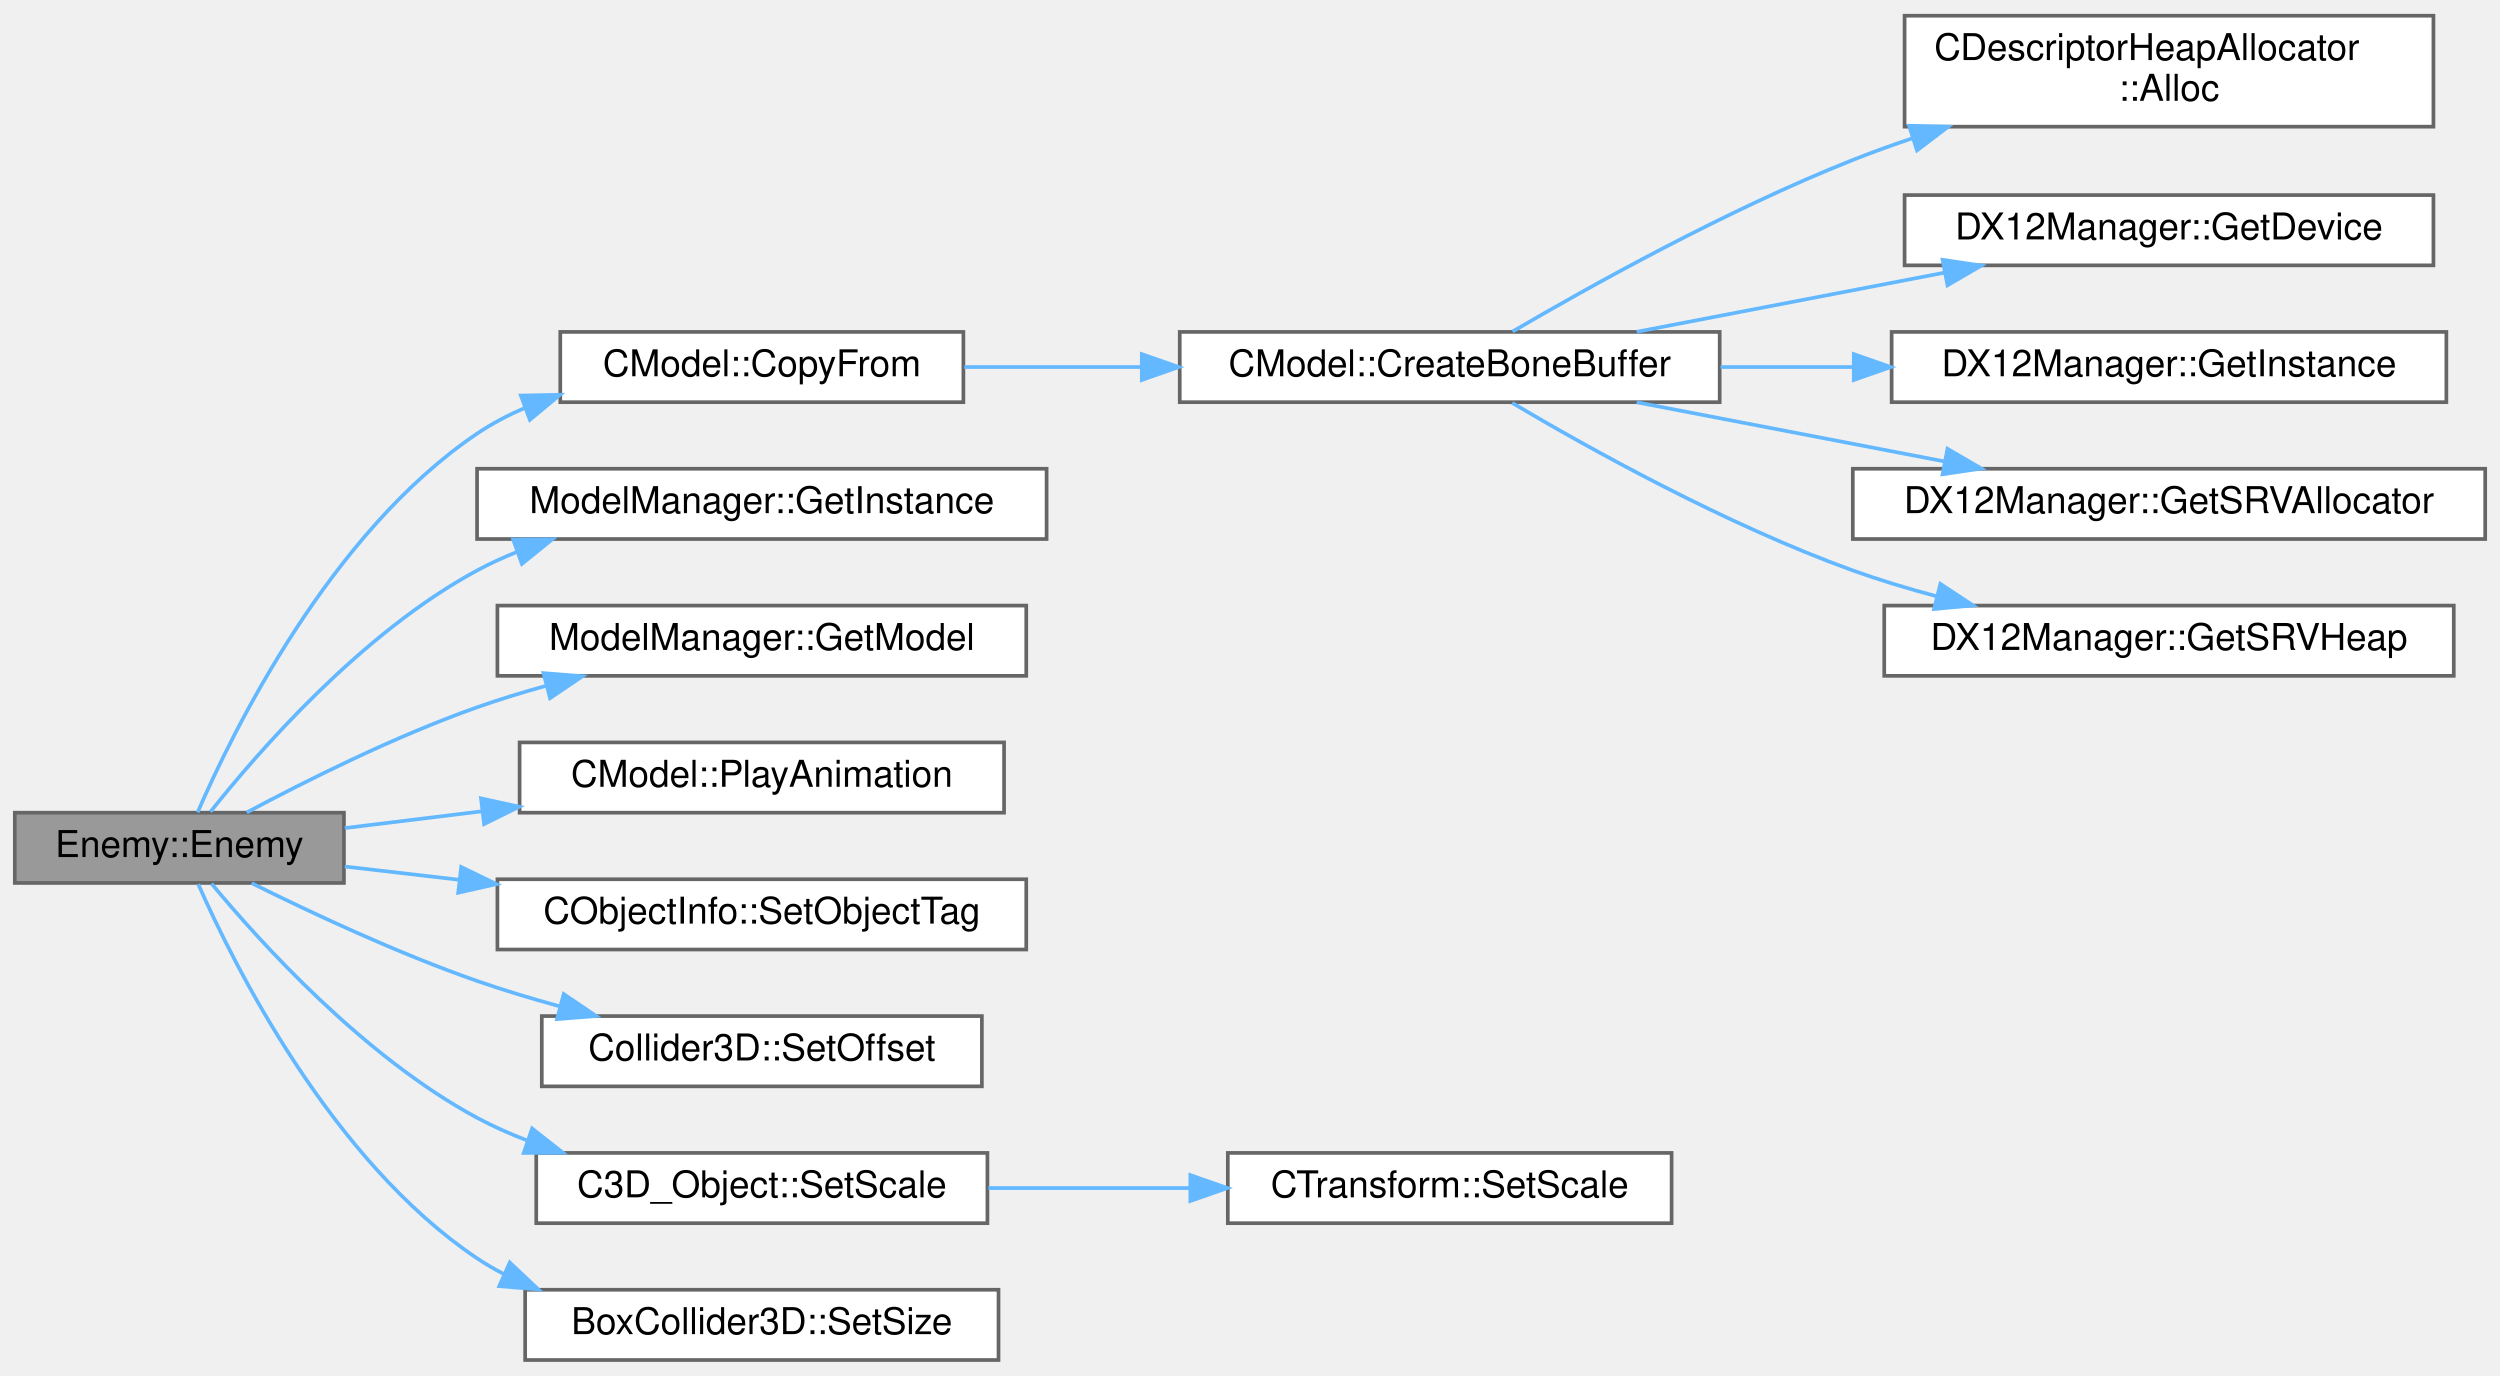
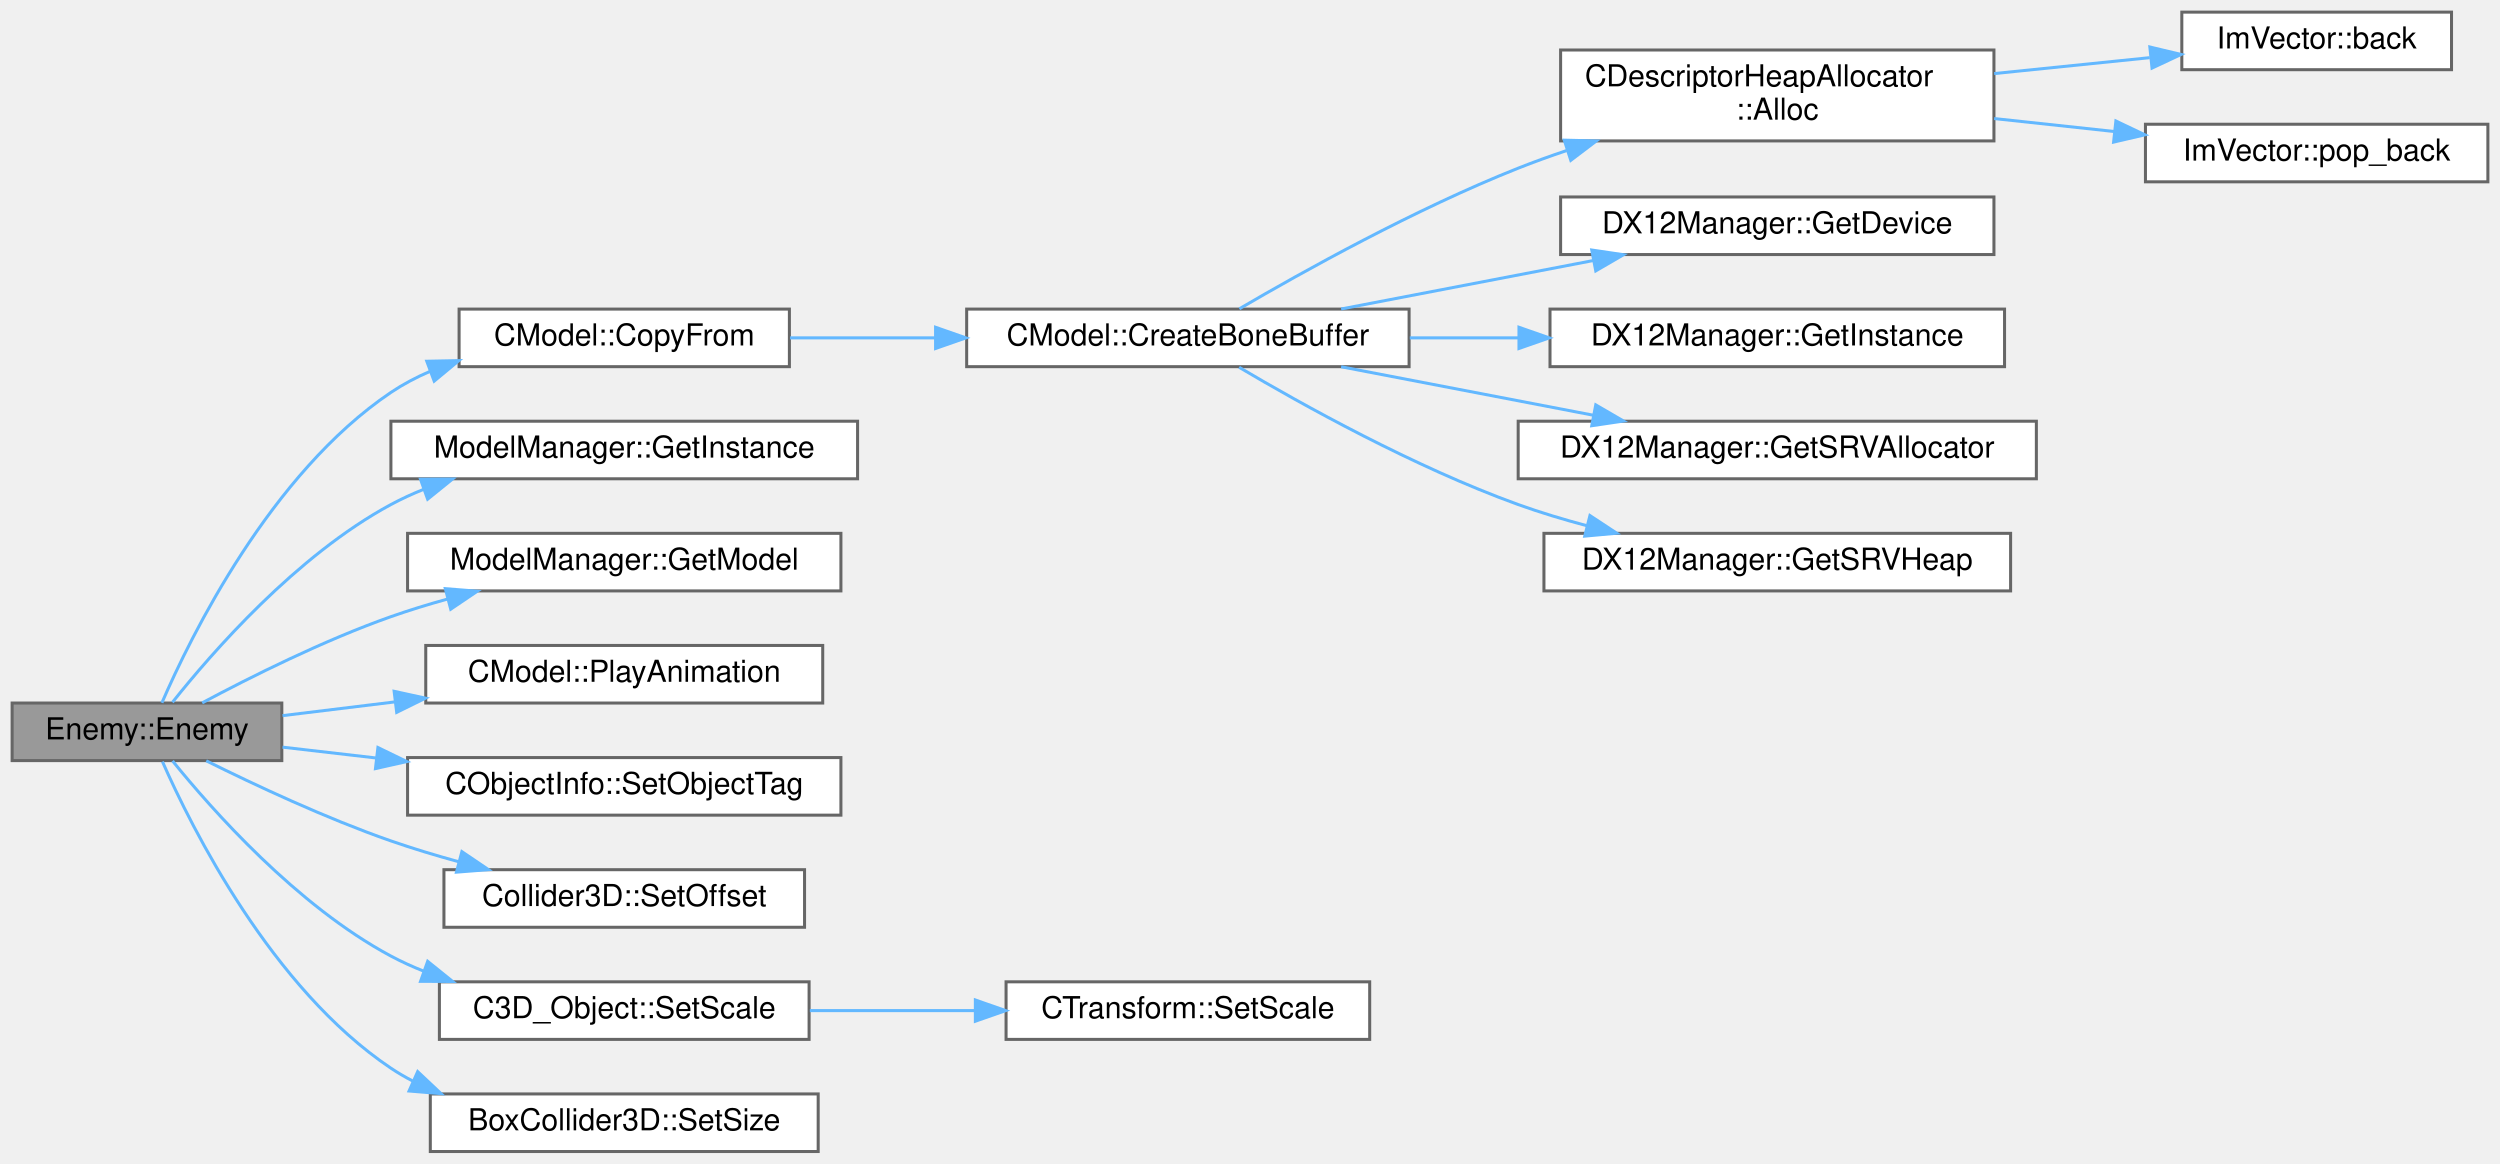
- <svg xmlns="http://www.w3.org/2000/svg" xmlns:xlink="http://www.w3.org/1999/xlink" width="676pt" height="372pt" viewBox="0.00 0.00 676.00 371.50">
-   <g id="graph0" class="graph" transform="scale(1 1) rotate(0) translate(4 367.5)">
+ <svg xmlns="http://www.w3.org/2000/svg" xmlns:xlink="http://www.w3.org/1999/xlink" width="825pt" height="384pt" viewBox="0.00 0.00 825.00 384.00">
+   <g id="graph0" class="graph" transform="scale(1 1) rotate(0) translate(4 380)">
    <g id="Node000001" class="node">
      <g id="a_Node000001">
        <a xlink:title=" ">
          <polygon fill="#999999" stroke="#666666" points="89,-148 0,-148 0,-129 89,-129 89,-148" />
          <text text-anchor="middle" x="44.5" y="-136" font-family="Helvetica,sans-Serif" font-size="10.00">Enemy::Enemy</text>
        </a>
      </g>
    </g>
    <g id="Node000002" class="node">
      <g id="a_Node000002">
        <a xlink:href="classCModel.html#a33c901c5e51e4e912100130dc5ea77dc" target="_top" xlink:title=" ">
          <polygon fill="white" stroke="#666666" points="256.5,-278 147.5,-278 147.5,-259 256.5,-259 256.5,-278" />
          <text text-anchor="middle" x="202" y="-266" font-family="Helvetica,sans-Serif" font-size="10.00">CModel::CopyFrom</text>
        </a>
      </g>
    </g>
    <g id="edge1_Node000001_Node000002" class="edge">
      <g id="a_edge1_Node000001_Node000002">
        <a xlink:title=" ">
          <path fill="none" stroke="#63b8ff" d="M49.43,-148.08C58.91,-169.95 85.26,-223.71 125,-250.5 129.01,-253.2 133.37,-255.5 137.91,-257.45" />
          <polygon fill="#63b8ff" stroke="#63b8ff" points="136.84,-260.79 147.43,-261 139.28,-254.23 136.84,-260.79" />
        </a>
      </g>
    </g>
-     <g id="Node000009" class="node">
-       <g id="a_Node000009">
+     <g id="Node000011" class="node">
+       <g id="a_Node000011">
        <a xlink:href="classModelManager.html#a4ec5862782eb68f703cf7276956d9e23" target="_top" xlink:title=" ">
          <polygon fill="white" stroke="#666666" points="279,-241 125,-241 125,-222 279,-222 279,-241" />
          <text text-anchor="middle" x="202" y="-229" font-family="Helvetica,sans-Serif" font-size="10.00">ModelManager::GetInstance</text>
        </a>
      </g>
    </g>
-     <g id="edge8_Node000001_Node000009" class="edge">
-       <g id="a_edge8_Node000001_Node000009">
+     <g id="edge10_Node000001_Node000011" class="edge">
+       <g id="a_edge10_Node000001_Node000011">
        <a xlink:title=" ">
          <path fill="none" stroke="#63b8ff" d="M52.91,-148.24C65.74,-164.4 93.77,-196.66 125,-213.5 128.46,-215.36 132.11,-217.04 135.86,-218.54" />
          <polygon fill="#63b8ff" stroke="#63b8ff" points="134.76,-221.86 145.36,-221.93 137.12,-215.27 134.76,-221.86" />
        </a>
      </g>
    </g>
-     <g id="Node000010" class="node">
-       <g id="a_Node000010">
+     <g id="Node000012" class="node">
+       <g id="a_Node000012">
        <a xlink:href="classModelManager.html#ab694d5e6dda48453858405eaab780aa5" target="_top" xlink:title=" ">
          <polygon fill="white" stroke="#666666" points="273.5,-204 130.5,-204 130.5,-185 273.5,-185 273.5,-204" />
          <text text-anchor="middle" x="202" y="-192" font-family="Helvetica,sans-Serif" font-size="10.00">ModelManager::GetModel</text>
        </a>
      </g>
    </g>
-     <g id="edge9_Node000001_Node000010" class="edge">
-       <g id="a_edge9_Node000001_Node000010">
+     <g id="edge11_Node000001_Node000012" class="edge">
+       <g id="a_edge11_Node000001_Node000012">
        <a xlink:title=" ">
          <path fill="none" stroke="#63b8ff" d="M62.72,-148.06C78.53,-156.5 102.78,-168.66 125,-176.5 130.96,-178.6 137.26,-180.54 143.6,-182.29" />
          <polygon fill="#63b8ff" stroke="#63b8ff" points="142.96,-185.74 153.52,-184.9 144.74,-178.97 142.96,-185.74" />
        </a>
      </g>
    </g>
-     <g id="Node000011" class="node">
-       <g id="a_Node000011">
+     <g id="Node000013" class="node">
+       <g id="a_Node000013">
        <a xlink:href="classCModel.html#a43af7f22239537d4436018ef020990d8" target="_top" xlink:title=" ">
          <polygon fill="white" stroke="#666666" points="267.5,-167 136.5,-167 136.5,-148 267.5,-148 267.5,-167" />
          <text text-anchor="middle" x="202" y="-155" font-family="Helvetica,sans-Serif" font-size="10.00">CModel::PlayAnimation</text>
        </a>
      </g>
    </g>
-     <g id="edge10_Node000001_Node000011" class="edge">
-       <g id="a_edge10_Node000001_Node000011">
+     <g id="edge12_Node000001_Node000013" class="edge">
+       <g id="a_edge12_Node000001_Node000013">
        <a xlink:title=" ">
          <path fill="none" stroke="#63b8ff" d="M89.23,-143.84C100.78,-145.25 113.59,-146.82 126.28,-148.37" />
          <polygon fill="#63b8ff" stroke="#63b8ff" points="126.06,-151.87 136.41,-149.61 126.91,-144.92 126.06,-151.87" />
        </a>
      </g>
    </g>
-     <g id="Node000012" class="node">
-       <g id="a_Node000012">
+     <g id="Node000014" class="node">
+       <g id="a_Node000014">
        <a xlink:href="classCObjectInfo.html#a987fc903c419a2f2b6f5ed2761e5674d" target="_top" xlink:title=" ">
          <polygon fill="white" stroke="#666666" points="273.5,-130 130.5,-130 130.5,-111 273.5,-111 273.5,-130" />
          <text text-anchor="middle" x="202" y="-118" font-family="Helvetica,sans-Serif" font-size="10.00">CObjectInfo::SetObjectTag</text>
        </a>
      </g>
    </g>
-     <g id="edge11_Node000001_Node000012" class="edge">
-       <g id="a_edge11_Node000001_Node000012">
+     <g id="edge13_Node000001_Node000014" class="edge">
+       <g id="a_edge13_Node000001_Node000014">
        <a xlink:title=" ">
          <path fill="none" stroke="#63b8ff" d="M89.23,-133.44C98.9,-132.32 109.44,-131.1 120.06,-129.87" />
          <polygon fill="#63b8ff" stroke="#63b8ff" points="120.71,-133.32 130.24,-128.69 119.9,-126.36 120.71,-133.32" />
        </a>
      </g>
    </g>
-     <g id="Node000013" class="node">
-       <g id="a_Node000013">
+     <g id="Node000015" class="node">
+       <g id="a_Node000015">
        <a xlink:href="classCollider3D.html#aaac5ad600bfd8099a71f380349b84536" target="_top" xlink:title=" ">
          <polygon fill="white" stroke="#666666" points="261.5,-93 142.5,-93 142.5,-74 261.5,-74 261.5,-93" />
          <text text-anchor="middle" x="202" y="-81" font-family="Helvetica,sans-Serif" font-size="10.00">Collider3D::SetOffset</text>
        </a>
      </g>
    </g>
-     <g id="edge12_Node000001_Node000013" class="edge">
-       <g id="a_edge12_Node000001_Node000013">
+     <g id="edge14_Node000001_Node000015" class="edge">
+       <g id="a_edge14_Node000001_Node000015">
        <a xlink:title=" ">
          <path fill="none" stroke="#63b8ff" d="M64.06,-128.94C79.93,-121.05 103.54,-109.97 125,-102.5 132.14,-100.01 139.77,-97.71 147.34,-95.63" />
          <polygon fill="#63b8ff" stroke="#63b8ff" points="148.42,-98.96 157.2,-93.02 146.63,-92.19 148.42,-98.96" />
        </a>
      </g>
    </g>
-     <g id="Node000014" class="node">
-       <g id="a_Node000014">
+     <g id="Node000016" class="node">
+       <g id="a_Node000016">
        <a xlink:href="classC3D__Object.html#a894e7e1379753e8a3771b640172ce8e4" target="_top" xlink:title=" ">
          <polygon fill="white" stroke="#666666" points="263,-56 141,-56 141,-37 263,-37 263,-56" />
          <text text-anchor="middle" x="202" y="-44" font-family="Helvetica,sans-Serif" font-size="10.00">C3D_Object::SetScale</text>
        </a>
      </g>
    </g>
-     <g id="edge13_Node000001_Node000014" class="edge">
-       <g id="a_edge13_Node000001_Node000014">
-         <a xlink:title=" ">
-           <path fill="none" stroke="#63b8ff" d="M53.2,-128.82C66.25,-113.07 94.31,-82.02 125,-65.5 129.27,-63.2 133.82,-61.18 138.49,-59.39" />
-           <polygon fill="#63b8ff" stroke="#63b8ff" points="139.88,-62.61 148.2,-56.06 137.61,-55.99 139.88,-62.61" />
-         </a>
-       </g>
-     </g>
-     <g id="Node000016" class="node">
-       <g id="a_Node000016">
+     <g id="edge15_Node000001_Node000016" class="edge">
+       <g id="a_edge15_Node000001_Node000016">
+         <a xlink:title=" ">
+           <path fill="none" stroke="#63b8ff" d="M52.94,-128.89C65.82,-112.95 93.91,-81.13 125,-64.5 128.47,-62.65 132.12,-60.98 135.88,-59.49" />
+           <polygon fill="#63b8ff" stroke="#63b8ff" points="137.13,-62.76 145.38,-56.11 134.78,-56.16 137.13,-62.76" />
+         </a>
+       </g>
+     </g>
+     <g id="Node000018" class="node">
+       <g id="a_Node000018">
        <a xlink:href="classBoxCollider3D.html#a2207d83950f9a209c90a5ca8dfca0e7d" target="_top" xlink:title=" ">
          <polygon fill="white" stroke="#666666" points="266,-19 138,-19 138,0 266,0 266,-19" />
          <text text-anchor="middle" x="202" y="-7" font-family="Helvetica,sans-Serif" font-size="10.00">BoxCollider3D::SetSize</text>
        </a>
      </g>
    </g>
-     <g id="edge15_Node000001_Node000016" class="edge">
-       <g id="a_edge15_Node000001_Node000016">
+     <g id="edge17_Node000001_Node000018" class="edge">
+       <g id="a_edge17_Node000001_Node000018">
        <a xlink:title=" ">
          <path fill="none" stroke="#63b8ff" d="M49.6,-128.68C59.25,-106.8 85.63,-53.91 125,-27.5 127.3,-25.96 129.71,-24.55 132.2,-23.26" />
          <polygon fill="#63b8ff" stroke="#63b8ff" points="133.84,-26.37 141.55,-19.1 130.99,-19.97 133.84,-26.37" />
        </a>
      </g>
    </g>
    <g id="Node000003" class="node">
      <g id="a_Node000003">
        <a xlink:href="classCModel.html#a1a03aa5ad4a1bc91cf85c2820262e97e" target="_top" xlink:title=" ">
          <polygon fill="white" stroke="#666666" points="461,-278 315,-278 315,-259 461,-259 461,-278" />
          <text text-anchor="middle" x="388" y="-266" font-family="Helvetica,sans-Serif" font-size="10.00">CModel::CreateBoneBuffer</text>
        </a>
      </g>
    </g>
    <g id="edge2_Node000002_Node000003" class="edge">
      <g id="a_edge2_Node000002_Node000003">
        <a xlink:title=" ">
          <path fill="none" stroke="#63b8ff" d="M256.72,-268.5C271.74,-268.5 288.41,-268.5 304.68,-268.5" />
          <polygon fill="#63b8ff" stroke="#63b8ff" points="304.74,-272 314.74,-268.5 304.74,-265 304.74,-272" />
        </a>
      </g>
    </g>
    <g id="Node000004" class="node">
      <g id="a_Node000004">
        <a xlink:href="classCDescriptorHeapAllocator.html#a47402edbea3d3d3336121d4a68773b87" target="_top" xlink:title=" ">
          <polygon fill="white" stroke="#666666" points="654,-363.5 511,-363.5 511,-333.5 654,-333.5 654,-363.5" />
          <text text-anchor="start" x="519" y="-351.5" font-family="Helvetica,sans-Serif" font-size="10.00">CDescriptorHeapAllocator</text>
          <text text-anchor="middle" x="582.5" y="-340.5" font-family="Helvetica,sans-Serif" font-size="10.00">::Alloc</text>
        </a>
      </g>
    </g>
    <g id="edge3_Node000003_Node000004" class="edge">
      <g id="a_edge3_Node000003_Node000004">
        <a xlink:title=" ">
          <path fill="none" stroke="#63b8ff" d="M404.99,-278.1C425.65,-290.19 463.03,-311.03 497,-324.5 502.14,-326.54 507.52,-328.48 512.96,-330.31" />
          <polygon fill="#63b8ff" stroke="#63b8ff" points="512.21,-333.75 522.8,-333.49 514.36,-327.09 512.21,-333.75" />
        </a>
      </g>
    </g>
-     <g id="Node000005" class="node">
-       <g id="a_Node000005">
+     <g id="Node000007" class="node">
+       <g id="a_Node000007">
        <a xlink:href="classDX12Manager.html#a66bc23ea2cd4d369e2522e74b4d53e0a" target="_top" xlink:title=" ">
          <polygon fill="white" stroke="#666666" points="654,-315 511,-315 511,-296 654,-296 654,-315" />
          <text text-anchor="middle" x="582.5" y="-303" font-family="Helvetica,sans-Serif" font-size="10.00">DX12Manager::GetDevice</text>
        </a>
      </g>
    </g>
-     <g id="edge4_Node000003_Node000005" class="edge">
-       <g id="a_edge4_Node000003_Node000005">
+     <g id="edge6_Node000003_Node000007" class="edge">
+       <g id="a_edge6_Node000003_Node000007">
        <a xlink:title=" ">
          <path fill="none" stroke="#63b8ff" d="M438.57,-278.03C463.96,-282.91 495.06,-288.89 521.76,-294.02" />
          <polygon fill="#63b8ff" stroke="#63b8ff" points="521.28,-297.49 531.76,-295.94 522.6,-290.61 521.28,-297.49" />
        </a>
      </g>
    </g>
-     <g id="Node000006" class="node">
-       <g id="a_Node000006">
+     <g id="Node000008" class="node">
+       <g id="a_Node000008">
        <a xlink:href="classDX12Manager.html#af3f774ec2fe19a07c63d648e8f310500" target="_top" xlink:title=" ">
          <polygon fill="white" stroke="#666666" points="657.5,-278 507.5,-278 507.5,-259 657.5,-259 657.5,-278" />
          <text text-anchor="middle" x="582.5" y="-266" font-family="Helvetica,sans-Serif" font-size="10.00">DX12Manager::GetInstance</text>
        </a>
      </g>
    </g>
-     <g id="edge5_Node000003_Node000006" class="edge">
-       <g id="a_edge5_Node000003_Node000006">
+     <g id="edge7_Node000003_Node000008" class="edge">
+       <g id="a_edge7_Node000003_Node000008">
        <a xlink:title=" ">
          <path fill="none" stroke="#63b8ff" d="M461.23,-268.5C472.98,-268.5 485.24,-268.5 497.25,-268.5" />
          <polygon fill="#63b8ff" stroke="#63b8ff" points="497.26,-272 507.26,-268.5 497.26,-265 497.26,-272" />
        </a>
      </g>
    </g>
-     <g id="Node000007" class="node">
-       <g id="a_Node000007">
+     <g id="Node000009" class="node">
+       <g id="a_Node000009">
        <a xlink:href="classDX12Manager.html#a95634a260102aab5fd058a8efc821e47" target="_top" xlink:title=" ">
          <polygon fill="white" stroke="#666666" points="668,-241 497,-241 497,-222 668,-222 668,-241" />
          <text text-anchor="middle" x="582.5" y="-229" font-family="Helvetica,sans-Serif" font-size="10.00">DX12Manager::GetSRVAllocator</text>
        </a>
      </g>
    </g>
-     <g id="edge6_Node000003_Node000007" class="edge">
-       <g id="a_edge6_Node000003_Node000007">
+     <g id="edge8_Node000003_Node000009" class="edge">
+       <g id="a_edge8_Node000003_Node000009">
        <a xlink:title=" ">
          <path fill="none" stroke="#63b8ff" d="M438.57,-258.97C463.96,-254.09 495.06,-248.11 521.76,-242.98" />
          <polygon fill="#63b8ff" stroke="#63b8ff" points="522.6,-246.39 531.76,-241.06 521.28,-239.51 522.6,-246.39" />
        </a>
      </g>
    </g>
-     <g id="Node000008" class="node">
-       <g id="a_Node000008">
+     <g id="Node000010" class="node">
+       <g id="a_Node000010">
        <a xlink:href="classDX12Manager.html#a241dd5ed3e60c9ea51192041758d6e62" target="_top" xlink:title=" ">
          <polygon fill="white" stroke="#666666" points="659.5,-204 505.5,-204 505.5,-185 659.5,-185 659.5,-204" />
          <text text-anchor="middle" x="582.5" y="-192" font-family="Helvetica,sans-Serif" font-size="10.00">DX12Manager::GetSRVHeap</text>
        </a>
      </g>
    </g>
-     <g id="edge7_Node000003_Node000008" class="edge">
-       <g id="a_edge7_Node000003_Node000008">
+     <g id="edge9_Node000003_Node000010" class="edge">
+       <g id="a_edge9_Node000003_Node000010">
        <a xlink:title=" ">
          <path fill="none" stroke="#63b8ff" d="M404.9,-258.8C425.47,-246.62 462.76,-225.85 497,-213.5 504.26,-210.88 512.01,-208.55 519.75,-206.49" />
          <polygon fill="#63b8ff" stroke="#63b8ff" points="520.68,-209.87 529.52,-204.04 518.97,-203.08 520.68,-209.87" />
        </a>
      </g>
    </g>
-     <g id="Node000015" class="node">
-       <g id="a_Node000015">
+     <g id="Node000005" class="node">
+       <g id="a_Node000005">
+         <a xlink:href="structImVector.html#a2d80e87e81b1b01143c8d8be93e6fde1" target="_top" xlink:title=" ">
+           <polygon fill="white" stroke="#666666" points="805,-376 716,-376 716,-357 805,-357 805,-376" />
+           <text text-anchor="middle" x="760.5" y="-364" font-family="Helvetica,sans-Serif" font-size="10.00">ImVector::back</text>
+         </a>
+       </g>
+     </g>
+     <g id="edge4_Node000004_Node000005" class="edge">
+       <g id="a_edge4_Node000004_Node000005">
+         <a xlink:title=" ">
+           <path fill="none" stroke="#63b8ff" d="M654.07,-355.72C671.17,-357.47 689.19,-359.31 705.4,-360.97" />
+           <polygon fill="#63b8ff" stroke="#63b8ff" points="705.45,-364.49 715.76,-362.03 706.17,-357.53 705.45,-364.49" />
+         </a>
+       </g>
+     </g>
+     <g id="Node000006" class="node">
+       <g id="a_Node000006">
+         <a xlink:href="structImVector.html#a3db7ce62d3c429effdb893fbf7148c1c" target="_top" xlink:title=" ">
+           <polygon fill="white" stroke="#666666" points="817,-339 704,-339 704,-320 817,-320 817,-339" />
+           <text text-anchor="middle" x="760.5" y="-327" font-family="Helvetica,sans-Serif" font-size="10.00">ImVector::pop_back</text>
+         </a>
+       </g>
+     </g>
+     <g id="edge5_Node000004_Node000006" class="edge">
+       <g id="a_edge5_Node000004_Node000006">
+         <a xlink:title=" ">
+           <path fill="none" stroke="#63b8ff" d="M654.07,-340.88C667.13,-339.47 680.71,-338.01 693.62,-336.61" />
+           <polygon fill="#63b8ff" stroke="#63b8ff" points="694.24,-340.07 703.81,-335.51 693.49,-333.11 694.24,-340.07" />
+         </a>
+       </g>
+     </g>
+     <g id="Node000017" class="node">
+       <g id="a_Node000017">
        <a xlink:href="classCTransform.html#a46595c03d572680a0d4e42526f541633" target="_top" xlink:title=" ">
          <polygon fill="white" stroke="#666666" points="448,-56 328,-56 328,-37 448,-37 448,-56" />
          <text text-anchor="middle" x="388" y="-44" font-family="Helvetica,sans-Serif" font-size="10.00">CTransform::SetScale</text>
        </a>
      </g>
    </g>
-     <g id="edge14_Node000014_Node000015" class="edge">
-       <g id="a_edge14_Node000014_Node000015">
+     <g id="edge16_Node000016_Node000017" class="edge">
+       <g id="a_edge16_Node000016_Node000017">
        <a xlink:title=" ">
          <path fill="none" stroke="#63b8ff" d="M263.25,-46.5C280.68,-46.5 299.84,-46.5 317.77,-46.5" />
          <polygon fill="#63b8ff" stroke="#63b8ff" points="317.87,-50 327.87,-46.5 317.87,-43 317.87,-50" />
        </a>
      </g>
    </g>
  </g>
</svg>
